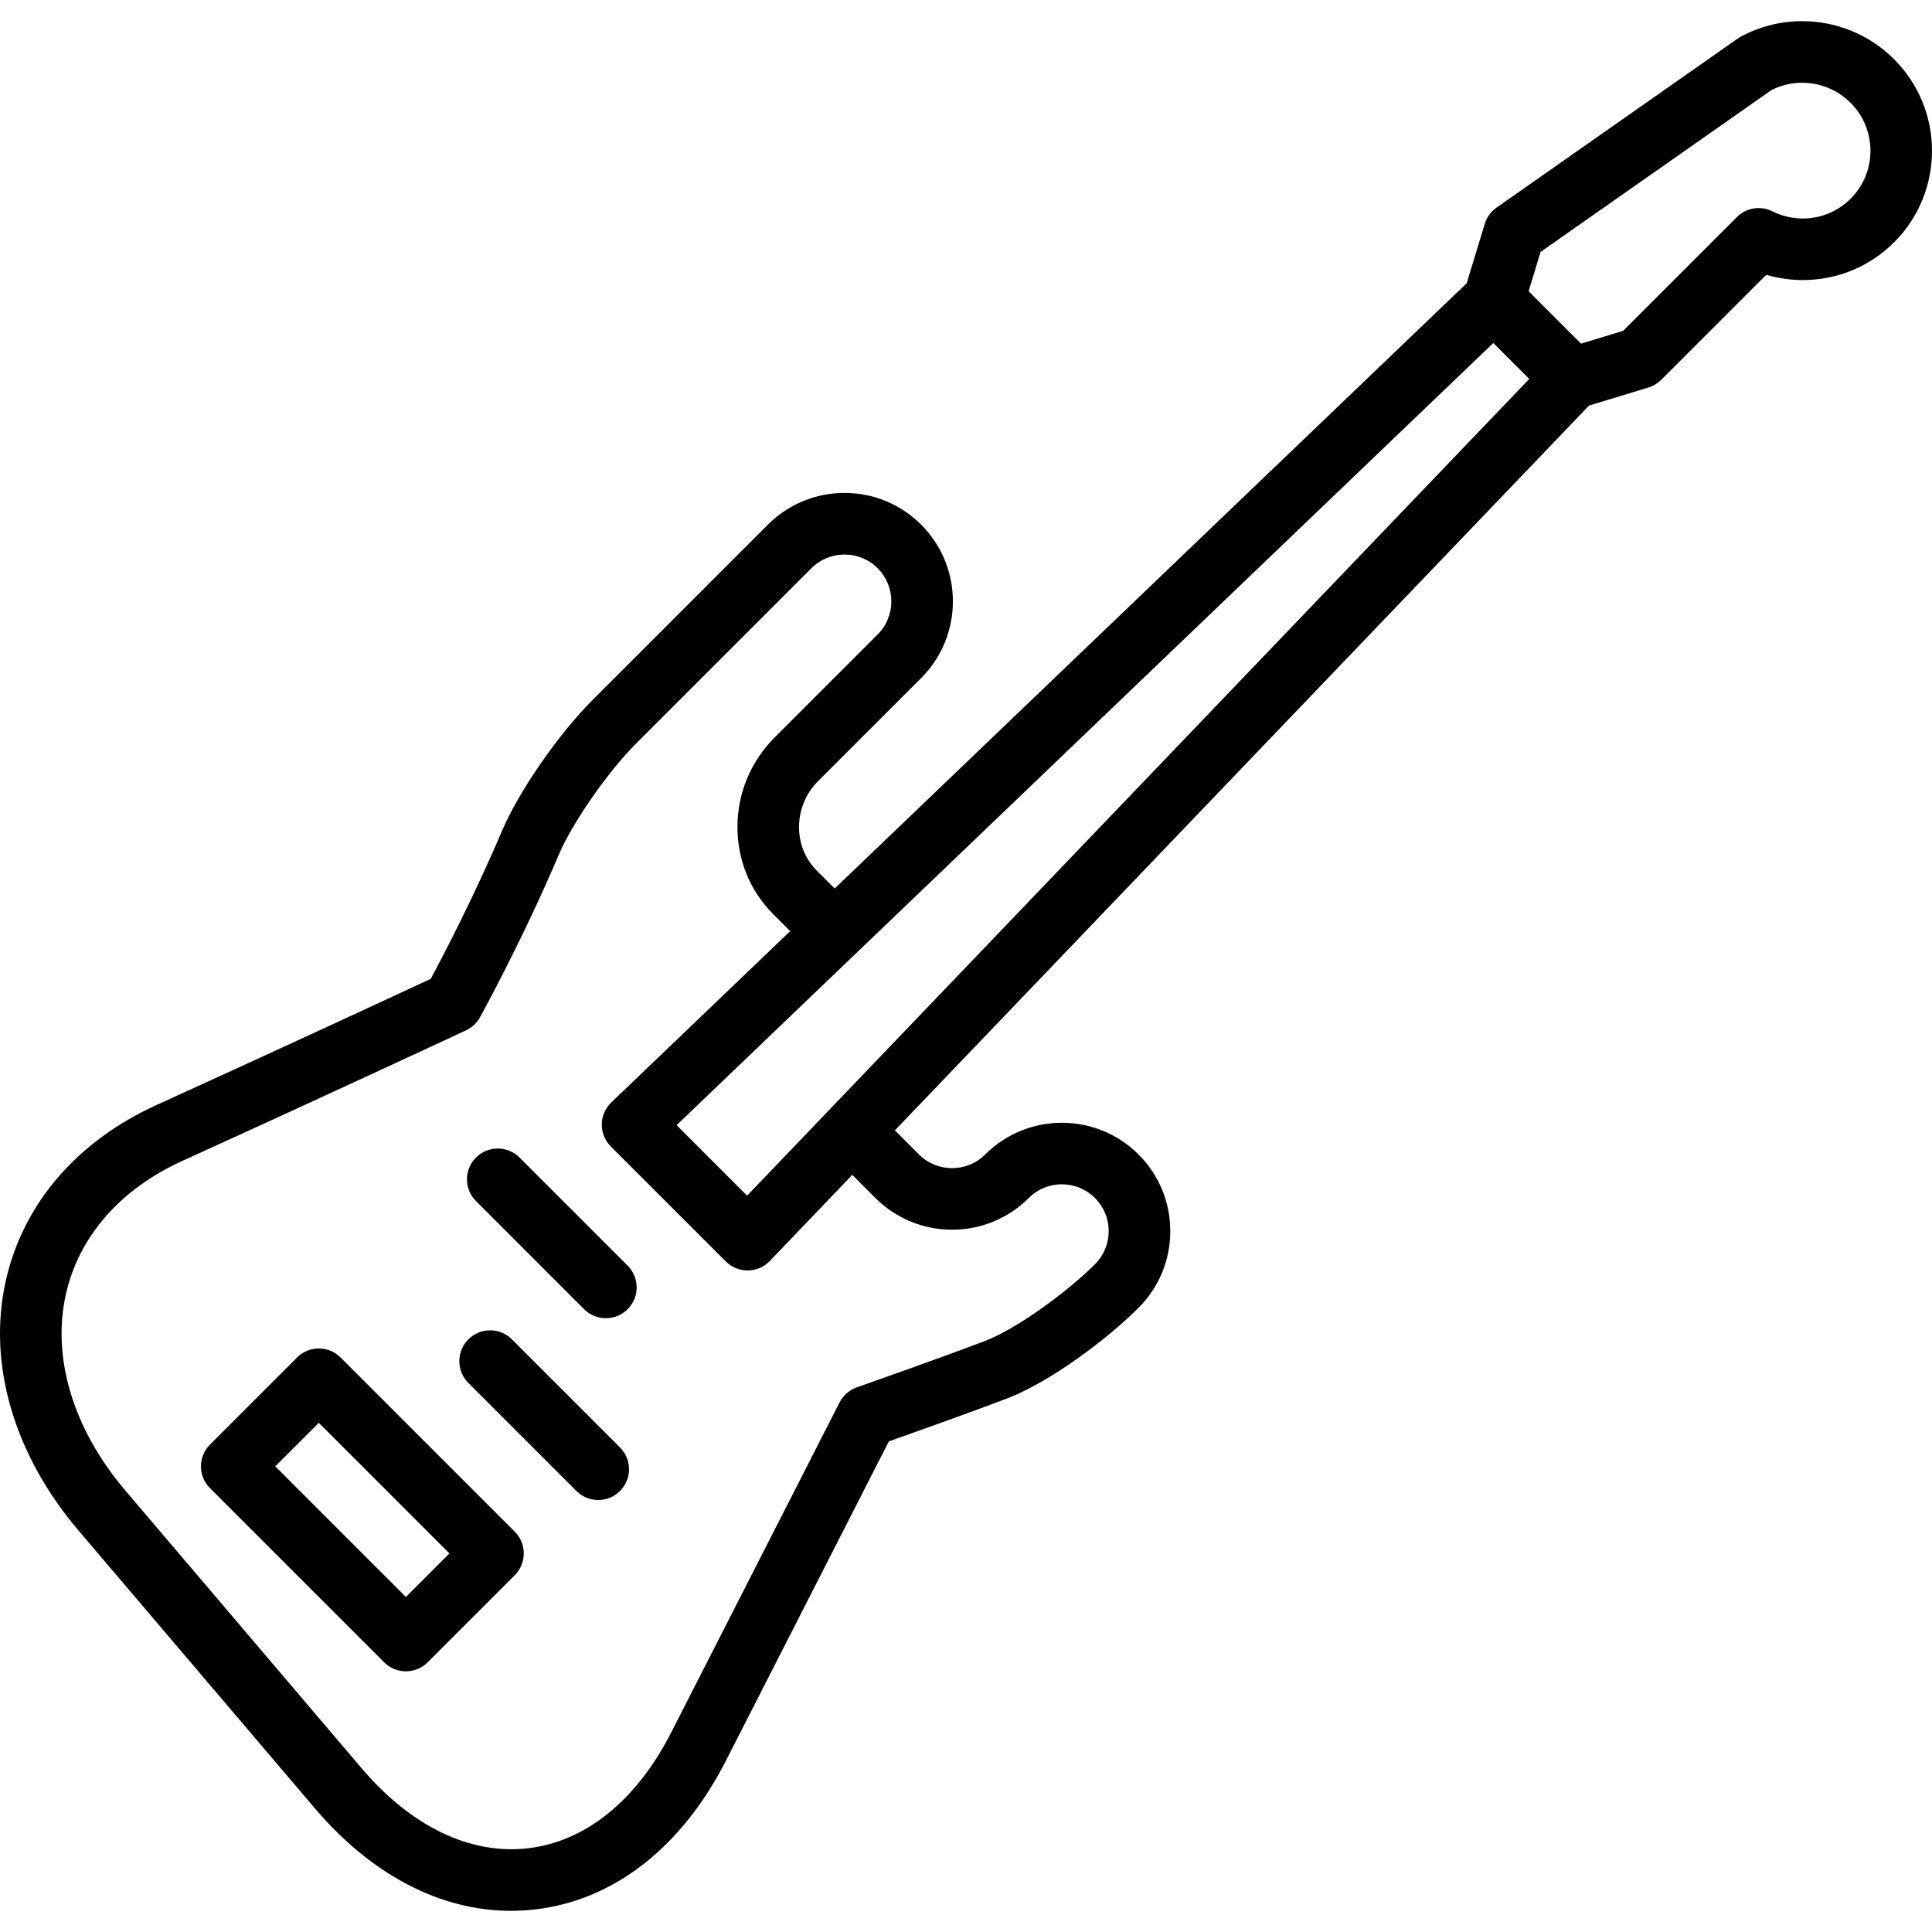
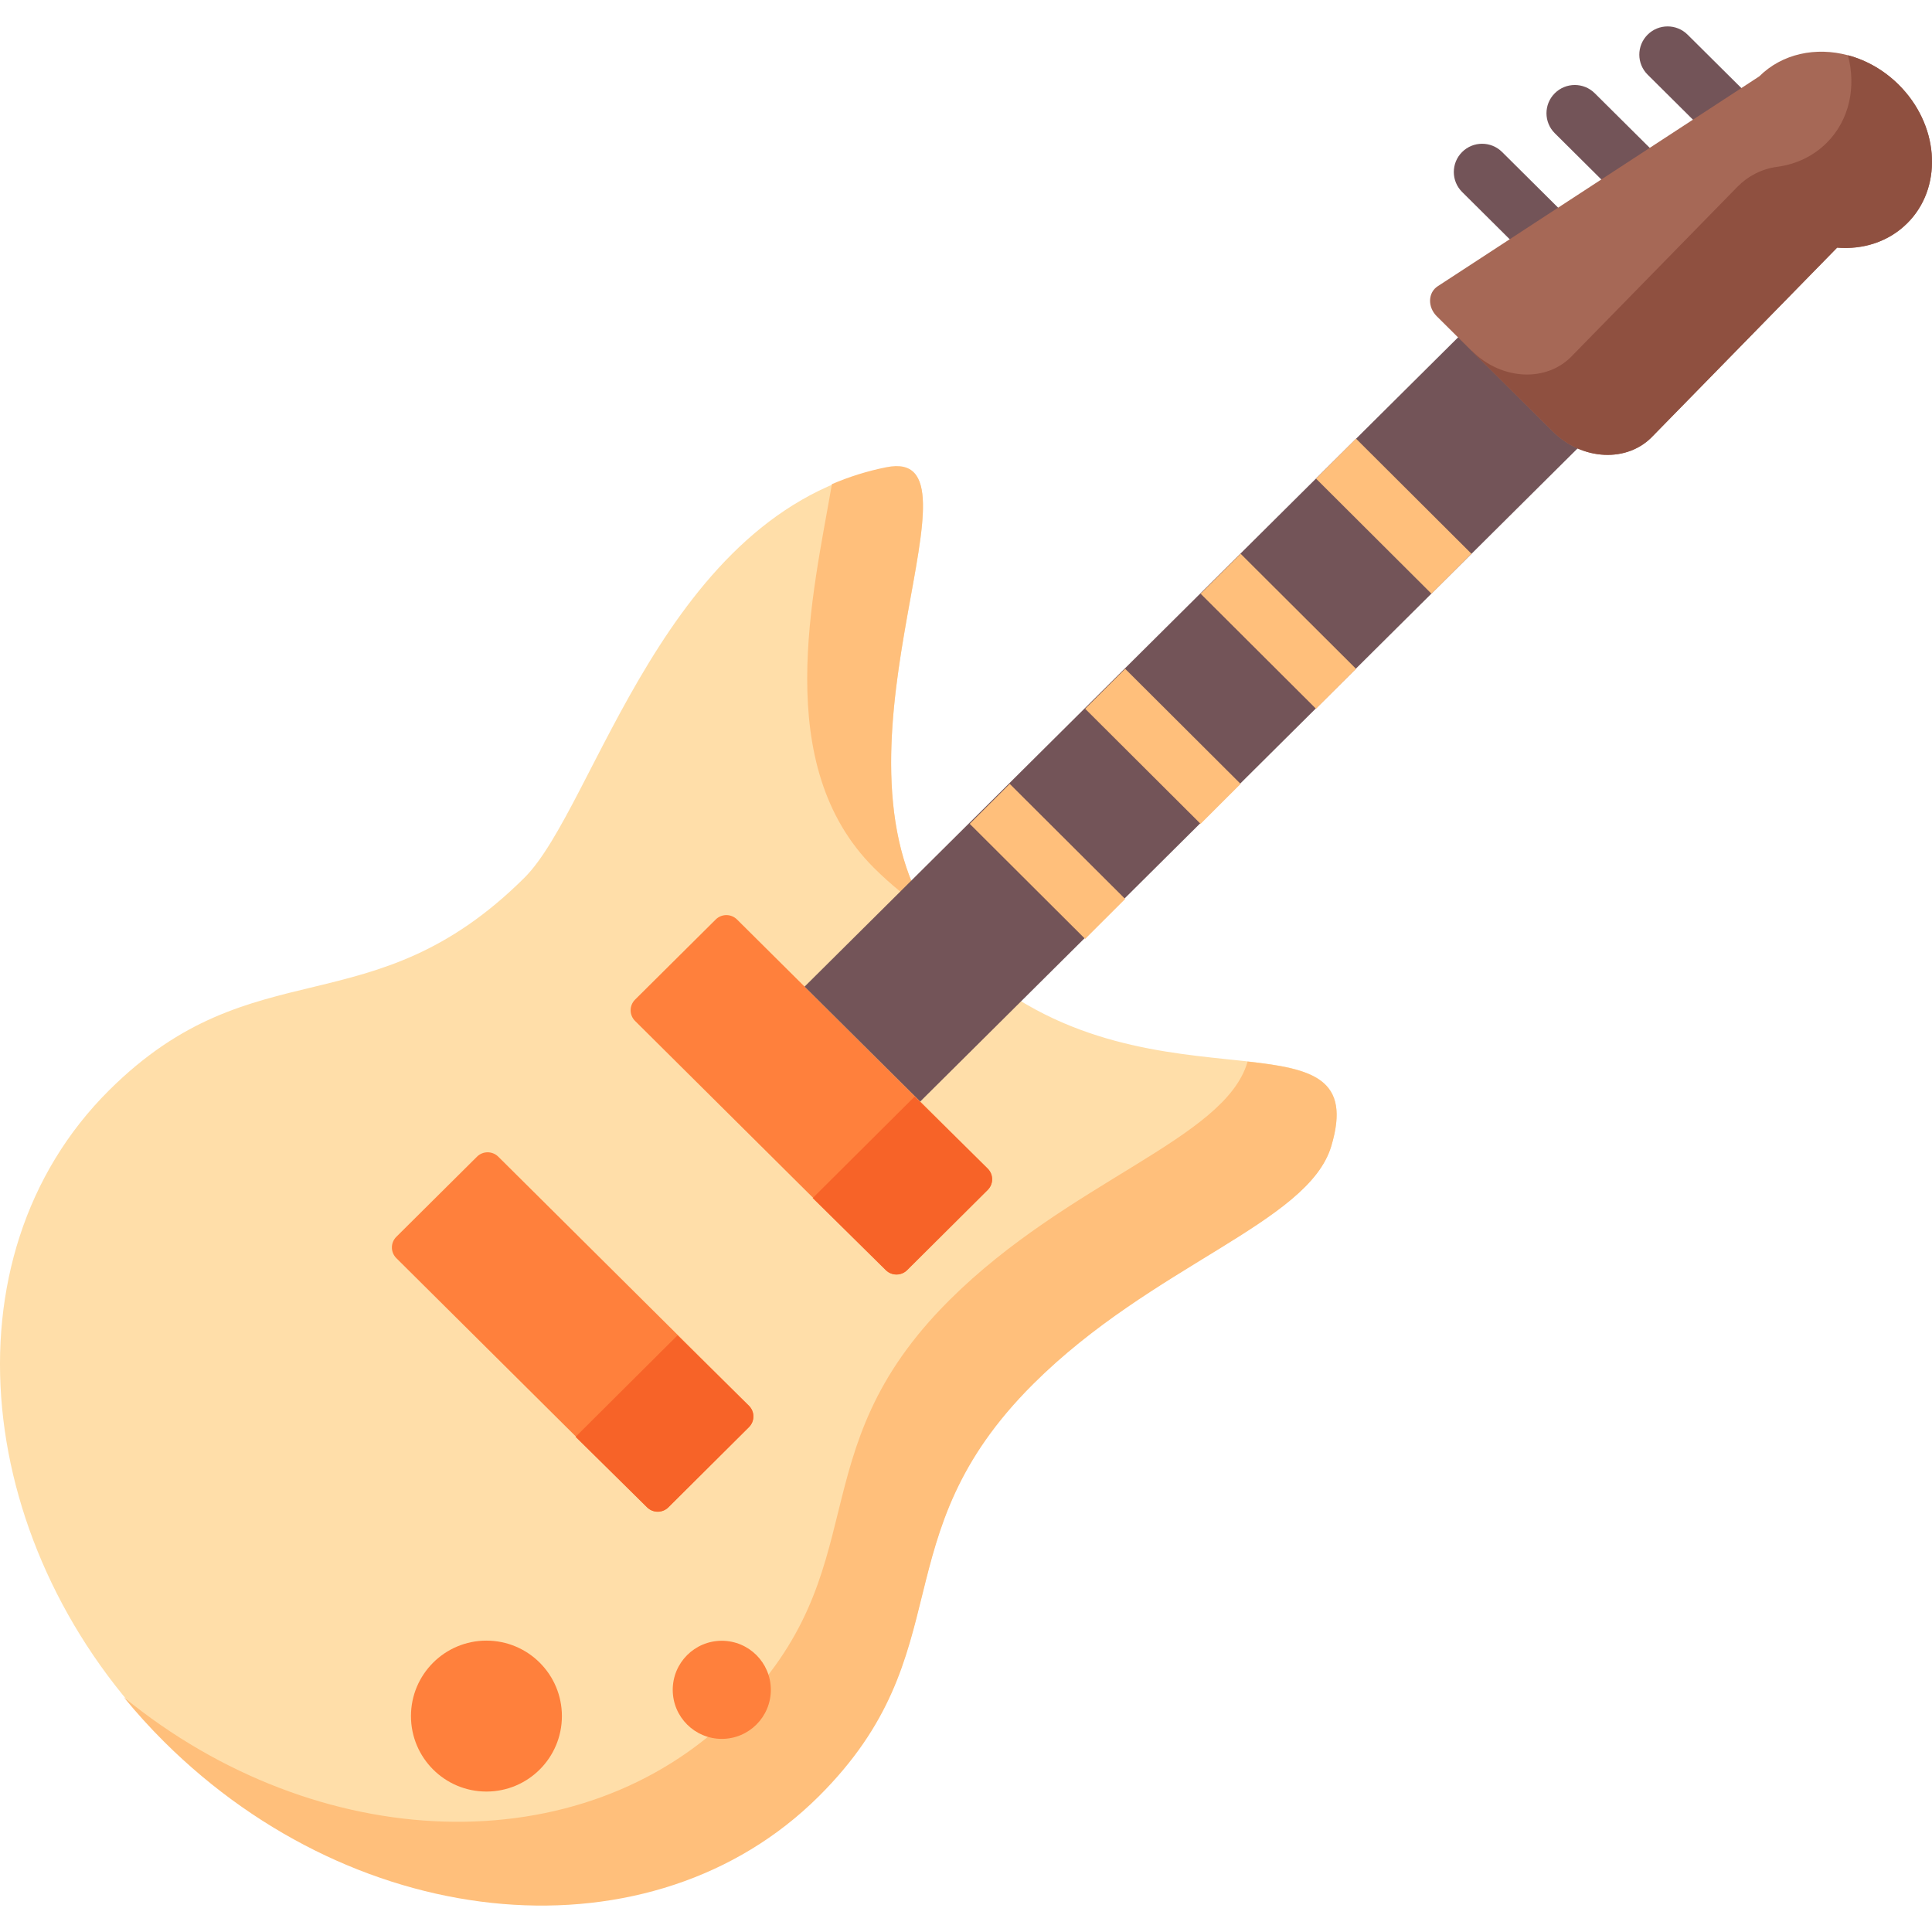
- <svg xmlns="http://www.w3.org/2000/svg" version="1.1" id="Layer_1" x="0px" y="0px" viewBox="0 0 470.633 470.633" style="enable-background:new 0 0 470.633 470.633;" xml:space="preserve">
+ <svg xmlns="http://www.w3.org/2000/svg" version="1.1" id="Capa_1" x="0px" y="0px" viewBox="0 0 511.998 511.998" style="enable-background:new 0 0 511.998 511.998;" xml:space="preserve">
+   <path style="fill:#FFDEA9;" d="M253.884,252.244c-43.948-43.663,11.544-134.278-18.939-128.247  c-58.908,11.654-77.099,89.868-95.979,108.626c-40.546,40.284-71.519,18.023-110.011,56.266  C-15.93,333.484-6.747,411.368,43.488,461.278c51.931,51.595,129.598,58.07,173.487,14.465  c38.377-38.129,16.093-68.556,56.822-109.102c31.694-31.553,72.859-42.535,78.991-62.913  C364.634,264.367,300.872,298.928,253.884,252.244z" />
  <g>
-     <g>
-       <g>
-         <path d="M461.421,14.456c-5.996-5.997-13.965-9.299-22.438-9.299c-5.248,0-10.433,1.318-14.995,3.812     c-0.243,0.133-0.479,0.28-0.707,0.44l-58.725,41.165c-1.372,0.961-2.383,2.355-2.87,3.957l-4.405,14.472L203.327,216.442     l-4.358-4.358c-2.832-2.832-4.368-6.655-4.326-10.766c0.043-4.169,1.697-8.095,4.658-11.056l25.101-25.101     c10.297-10.297,10.297-27.052,0-37.349c-4.988-4.988-11.621-7.735-18.675-7.735c-7.054,0-13.687,2.747-18.675,7.735     l-42.746,42.746c-8.264,8.264-17.922,22.223-21.988,31.78c-6.867,16.14-14.527,30.78-17.378,36.101     c-7.847,3.654-35.285,16.404-66.724,30.698c-19.551,8.889-32.628,24.141-36.824,42.946c-4.483,20.09,1.978,42.23,17.727,60.741     l57.55,67.645c13.855,16.287,30.633,25.009,47.804,25.008c1.999,0,4.006-0.118,6.012-0.357     c19.234-2.286,35.762-15.278,46.525-36.557l39.514-77.449c6.08-2.148,20.411-7.241,28.786-10.446     c10.461-4.003,24.313-14.37,32.035-22.092c4.987-4.988,7.735-11.62,7.735-18.675s-2.748-13.687-7.735-18.674     c-10.297-10.297-27.052-10.297-37.349,0c-4.45,4.448-11.688,4.449-16.137,0l-5.867-5.867L387.078,98.8l14.473-4.405     c1.178-0.358,2.249-1.001,3.12-1.872l25.583-25.584c2.885,0.846,5.894,1.284,8.904,1.284c8.412,0,16.318-3.275,22.265-9.221     C473.704,46.721,473.704,26.738,461.421,14.456z M250.601,291.834c2.154-2.155,5.02-3.342,8.067-3.342     c3.047,0,5.913,1.187,8.068,3.342c2.154,2.155,3.342,5.02,3.342,8.068c0,3.048-1.188,5.913-3.342,8.068     c-6.602,6.601-18.941,15.686-26.79,18.689c-10.411,3.984-31.023,11.229-31.23,11.302c-1.817,0.638-3.319,1.952-4.194,3.667     l-40.887,80.141c-8.436,16.676-20.838,26.781-34.923,28.456c-14.083,1.671-28.512-5.242-40.62-19.476l-57.55-67.645     c-12.671-14.894-17.961-32.3-14.512-47.755c3.146-14.101,13.23-25.664,28.394-32.558c37.185-16.907,68.788-31.659,69.103-31.806     c1.437-0.671,2.624-1.779,3.391-3.167c0.416-0.753,10.294-18.673,19.202-39.608c3.313-7.787,11.919-20.173,18.793-27.046     l42.746-42.746c4.447-4.448,11.688-4.448,16.135,0c4.449,4.449,4.449,11.687,0,16.136l-25.101,25.101     c-5.753,5.753-8.967,13.392-9.05,21.509c-0.084,8.175,3.013,15.82,8.719,21.526l4.129,4.129l-43.582,41.737     c-1.457,1.395-2.29,3.319-2.313,5.336c-0.021,2.017,0.771,3.958,2.196,5.384l28.012,28.012c1.408,1.407,3.315,2.197,5.304,2.197     c0.027,0,0.054,0,0.081,0c2.017-0.022,3.94-0.855,5.336-2.312l20.088-20.976l5.638,5.637     C223.549,302.131,240.303,302.13,250.601,291.834z M181.992,291.263l-17.173-17.174L363.771,83.556l8.754,8.753L181.992,291.263z      M450.815,48.396c-3.113,3.113-7.252,4.828-11.655,4.828c-2.565,0-5.124-0.603-7.399-1.743c-2.888-1.447-6.378-0.882-8.663,1.402     l-27.709,27.709l-10.25,3.12l-12.77-12.769l2.913-9.57l56.232-39.418c2.281-1.177,4.854-1.797,7.468-1.797     c4.467,0,8.669,1.742,11.832,4.906C457.248,31.496,457.248,41.963,450.815,48.396z" />
-         <path d="M124.695,326.263c-2.93-2.929-7.678-2.929-10.607,0c-2.929,2.929-2.929,7.677,0,10.606l26.337,26.337     c1.465,1.465,3.385,2.197,5.304,2.197s3.839-0.732,5.304-2.197c2.929-2.929,2.929-7.677,0-10.606L124.695,326.263z" />
-         <path d="M126.556,281.975c-2.93-2.929-7.678-2.929-10.607,0c-2.929,2.929-2.929,7.677,0,10.606l26.337,26.337     c1.465,1.465,3.385,2.197,5.304,2.197s3.839-0.732,5.304-2.197c2.929-2.929,2.929-7.677,0-10.606L126.556,281.975z" />
-         <path d="M82.968,330.687c-2.93-2.929-7.678-2.929-10.607,0L51.148,351.9c-1.406,1.406-2.196,3.314-2.196,5.303     s0.79,3.897,2.196,5.303l42.427,42.426c1.465,1.465,3.385,2.197,5.304,2.197s3.839-0.732,5.304-2.197l21.213-21.213     c1.406-1.406,2.196-3.314,2.196-5.303s-0.79-3.897-2.196-5.303L82.968,330.687z M98.878,389.023l-31.82-31.82l10.606-10.606     l31.82,31.82L98.878,389.023z" />
-       </g>
-     </g>
+     <path style="fill:#FFBF7B;" d="M330.623,281.324c-0.027,0.091-0.047,0.177-0.075,0.269c-6.133,20.407-47.297,31.405-78.991,63.003   c-40.729,40.605-18.445,71.075-56.822,109.259c-40.737,40.532-110.57,37.848-161.918-4.061c3.32,4.068,6.876,8.005,10.67,11.78   c51.931,51.669,129.597,58.154,173.487,14.486c38.377-38.184,16.093-68.654,56.822-109.259   c31.695-31.598,72.859-42.596,78.991-63.003C358.186,285.836,347.882,283.246,330.623,281.324z" />
+     <path style="fill:#FFBF7B;" d="M231.644,230.035c4.442,4.42,9.034,8.11,13.698,11.207   c-27.288-46.269,17.712-123.003-10.398-117.434c-5.129,1.016-9.942,2.548-14.481,4.491   C215.489,157.265,204.252,202.781,231.644,230.035z" />
+   </g>
+   <path style="fill:#FF803C;" d="M234.737,336.569l-66.435-66.006c-1.57-1.56-1.57-4.097,0-5.657l21.37-21.232  c1.561-1.551,4.084-1.551,5.645,0l66.435,66.006c1.57,1.56,1.57,4.097,0,5.657l-21.37,21.232  C238.82,338.12,236.297,338.12,234.737,336.569z" />
+   <path style="fill:#F76328;" d="M234.766,336.62l-19.392-19.116l27.007-26.897l19.352,19.077c1.579,1.557,1.586,4.1,0.015,5.665  l-21.344,21.257C238.847,338.155,236.33,338.161,234.766,336.62z" />
+   <path style="fill:#FF803C;" d="M171.47,399.427l-66.435-66.005c-1.57-1.56-1.57-4.097,0-5.657l21.37-21.232  c1.561-1.551,4.084-1.551,5.645,0l66.435,66.005c1.57,1.56,1.57,4.097,0,5.657l-21.37,21.232  C175.554,400.977,173.03,400.977,171.47,399.427z" />
+   <path style="fill:#F76328;" d="M171.499,399.479l-18.969-18.695l27.006-26.897l18.928,18.655c1.58,1.557,1.586,4.1,0.015,5.665  l-21.344,21.257C175.58,401.013,173.063,401.02,171.499,399.479z" />
+   <g>
+     <circle style="fill:#FF803C;" cx="128.909" cy="454.78" r="19.999" />
+     <circle style="fill:#FF803C;" cx="191.279" cy="447.82" r="12.999" />
+   </g>
+   <g>
+     <path style="fill:#735458;" d="M428.828,88.887c-1.914,0-3.828-0.726-5.292-2.181l-36.053-35.819   c-2.936-2.916-2.945-7.654-0.022-10.584c2.921-2.929,7.67-2.941,10.606-0.022L434.12,76.1c2.936,2.916,2.945,7.654,0.022,10.584   C432.678,88.153,430.753,88.887,428.828,88.887z" />
+     <path style="fill:#735458;" d="M453.384,73.314c-1.914,0-3.828-0.726-5.292-2.181l-36.053-35.82   c-2.936-2.916-2.945-7.654-0.022-10.584c2.921-2.929,7.67-2.941,10.606-0.022l36.053,35.819c2.936,2.916,2.945,7.654,0.022,10.584   C457.234,72.579,455.309,73.314,453.384,73.314z" />
+     <path style="fill:#735458;" d="M477.987,57.786c-1.914,0-3.828-0.726-5.292-2.181l-36.053-35.818   c-2.935-2.916-2.945-7.654-0.022-10.584c2.921-2.929,7.67-2.94,10.606-0.022L483.279,45c2.935,2.916,2.945,7.654,0.022,10.584   C481.837,57.052,479.912,57.786,477.987,57.786z" />
+     <polygon style="fill:#735458;" points="243.868,291.913 213.224,261.467 410.964,65.006 441.609,95.452  " />
+   </g>
+   <path style="fill:#A66856;" d="M506.261,58.296c-0.299,0.329-0.587,0.627-0.845,0.883c-4.924,4.899-11.692,7.015-18.564,6.45  l-48.8,49.885c-6.665,7.138-18.708,6.625-26.537-1.16l-21.418-21.271l-9.333-9.264c-2.493-2.475-2.349-6.316,0.289-7.991  l85.165-55.585c6.099-6.06,15.03-7.868,23.499-5.598c4.842,1.284,9.529,3.903,13.464,7.816  C513.668,32.886,514.935,48.672,506.261,58.296z" />
+   <path style="fill:#8F5040;" d="M506.261,58.296c-0.299,0.329-0.587,0.627-0.845,0.883c-4.924,4.899-11.692,7.015-18.564,6.45  l-48.8,49.885c-6.665,7.138-18.708,6.625-26.537-1.16l-21.418-21.271l0.052-0.031c7.829,7.785,19.872,8.309,26.548,1.161  l43.695-44.667c2.825-2.888,6.523-4.807,10.536-5.331c4.912-0.641,9.513-2.741,13.133-6.327c6.068-6.039,7.891-14.852,5.656-23.243  c4.842,1.284,9.529,3.903,13.464,7.816C513.668,32.886,514.935,48.672,506.261,58.296z" />
+   <g>
+     <polygon style="fill:#FFBF7B;" points="379.347,157.334 348.758,126.838 359.36,116.249 389.948,146.746  " />
+     <polygon style="fill:#FFBF7B;" points="348.758,187.831 318.169,157.334 328.771,146.746 359.36,177.243  " />
+     <polygon style="fill:#FFBF7B;" points="318.169,218.327 287.58,187.831 298.182,177.243 328.771,207.738  " />
+     <polygon style="fill:#FFBF7B;" points="287.58,248.824 256.991,218.327 267.593,207.738 298.182,238.235  " />
  </g>
  <g>
</g>
  <g>
</g>
  <g>
</g>
  <g>
</g>
  <g>
</g>
  <g>
</g>
  <g>
</g>
  <g>
</g>
  <g>
</g>
  <g>
</g>
  <g>
</g>
  <g>
</g>
  <g>
</g>
  <g>
</g>
  <g>
</g>
</svg>
